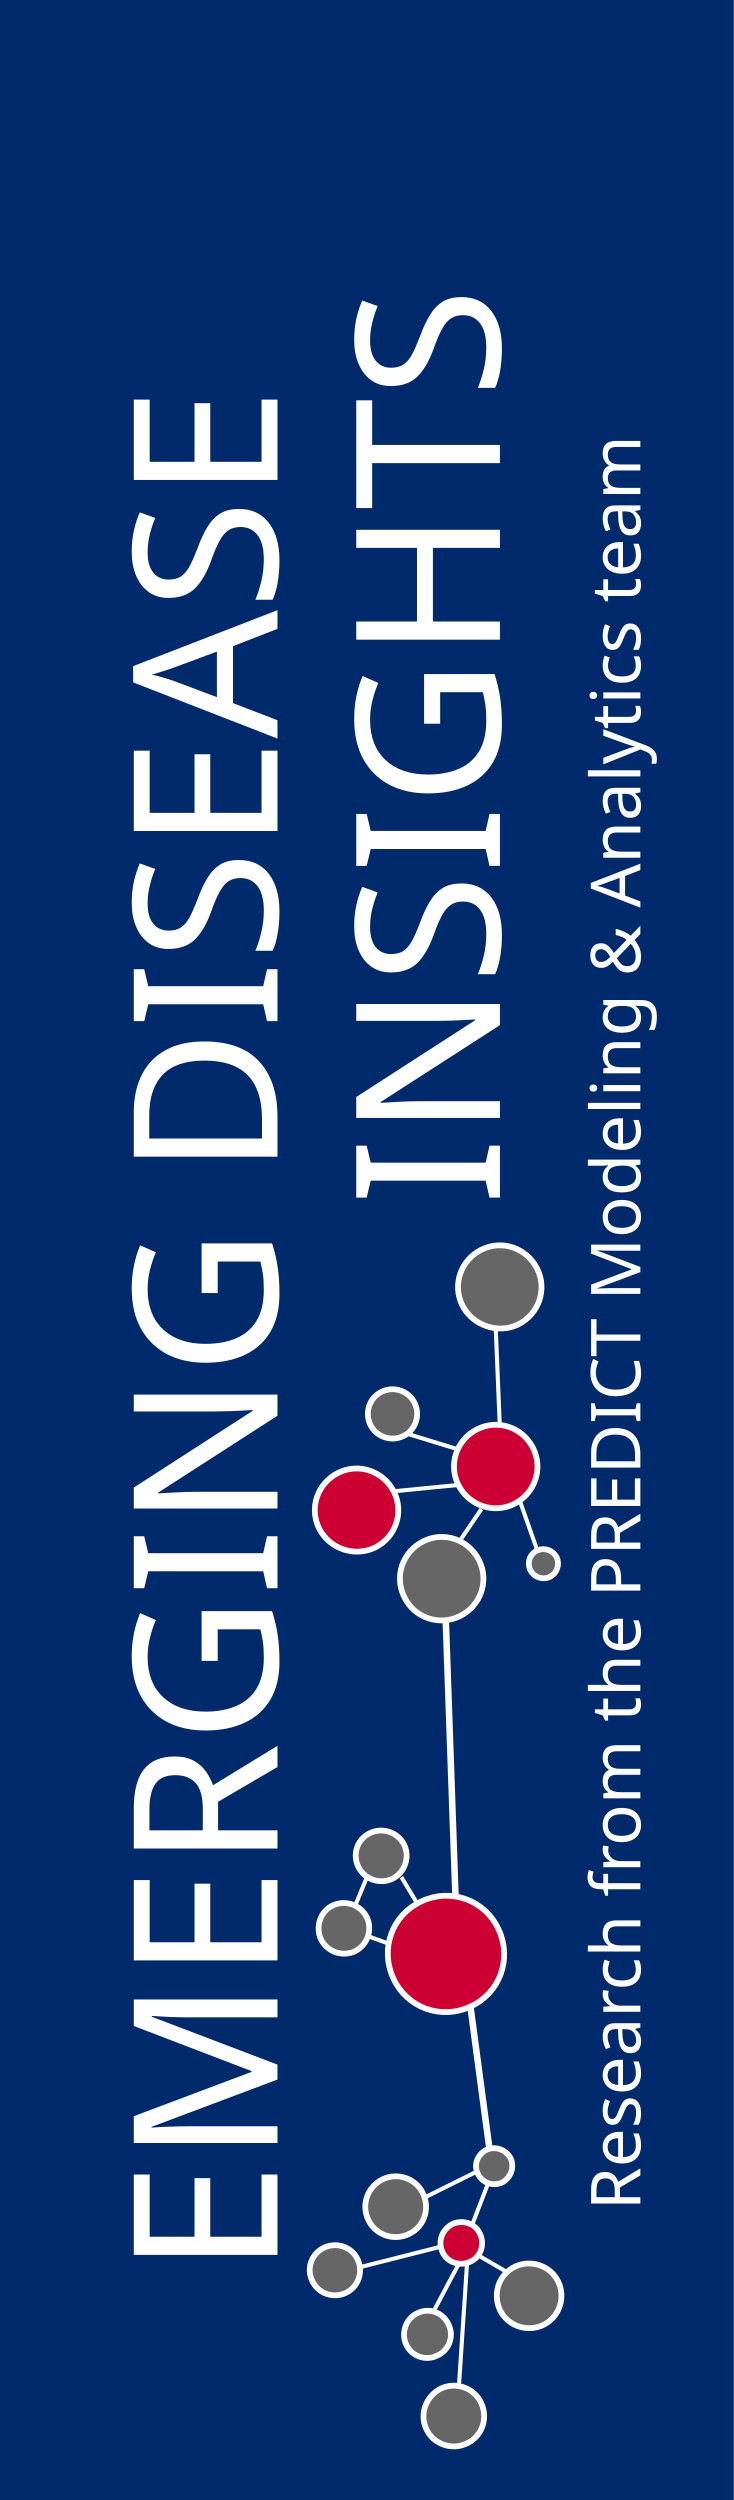
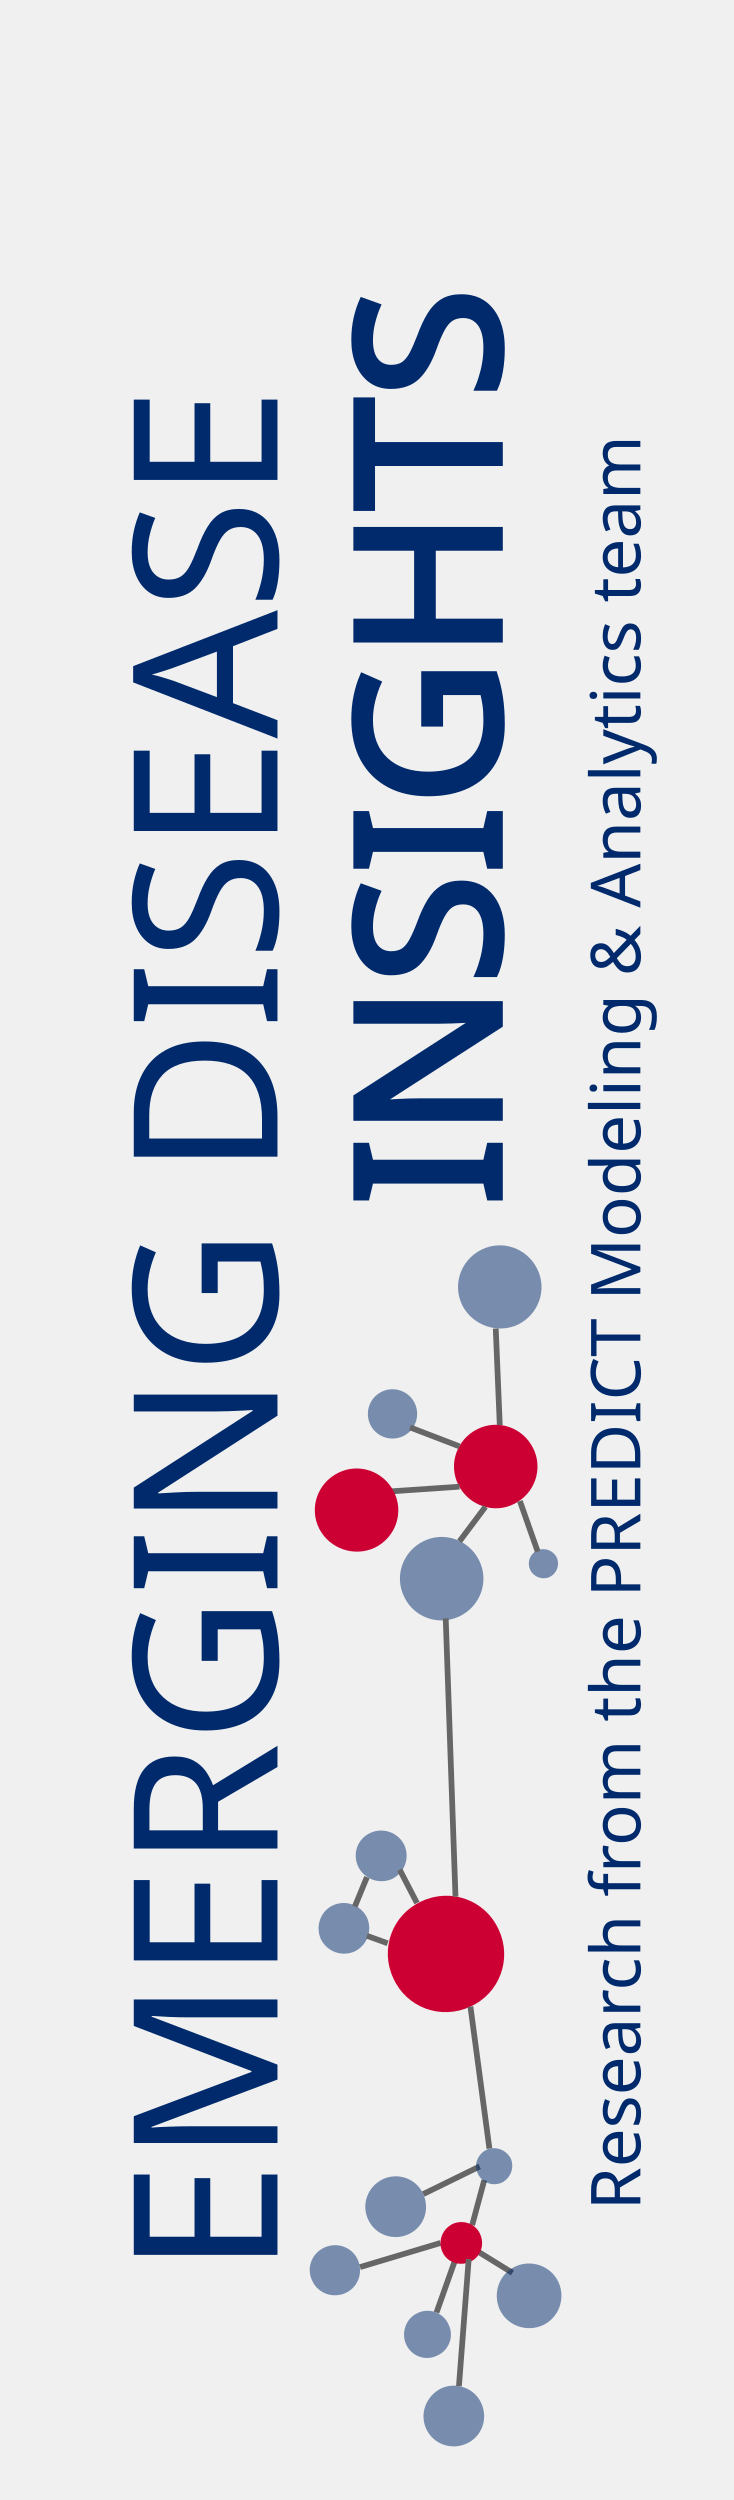
<svg xmlns="http://www.w3.org/2000/svg" xmlns:xlink="http://www.w3.org/1999/xlink" version="1.1" id="svg4757" x="0px" y="0px" viewBox="0 0 127.6 434.7" style="enable-background:new 0 0 127.6 434.7;" xml:space="preserve">
  <style type="text/css">
- 	.st0{fill:#002A6C;}
- 	.st1{clip-path:url(#SVGID_2_);}
+ 	.st0{fill:#FFFFFF;}
+ 	.st1{clip-path:url(#SVGID_3_);}
	.st2{fill:#FFFFFF;fill-opacity:0.176;}
- 	.st3{fill:#FFFFFF;}
+ 	.st3{fill:#002A6C;stroke:#002A6C;stroke-miterlimit:10;}
	.st4{font-family:'Arial-BoldMT';}
	.st5{font-size:35px;}
- 	.st6{font-family:'ArialMT';}
- 	.st7{font-size:12px;}
- 	.st8{fill:#666666;stroke:#FFFFFF;stroke-width:0.709;stroke-miterlimit:10;}
- 	.st9{fill:#CC0033;stroke:#FFFFFF;stroke-miterlimit:10;}
- 	.st10{fill:#666666;stroke:#FFFFFF;stroke-miterlimit:10;}
- 	.st11{fill:#666666;stroke:#FFFFFF;stroke-width:1.134;stroke-miterlimit:10;}
- 	.st12{fill:#666666;stroke:#FFFFFF;stroke-width:0.5;stroke-miterlimit:10;}
+ 	.st6{fill:#002A6C;}
+ 	.st7{font-family:'ArialMT';}
+ 	.st8{font-size:12px;}
+ 	.st9{opacity:0.5;fill:#002A6C;}
+ 	.st10{fill:#CC0033;}
+ 	.st11{fill:#666666;stroke:#FFFFFF;stroke-width:0.5;stroke-miterlimit:10;}
+ 	.st12{fill:#FFFFFF;stroke:#666666;stroke-miterlimit:10;}
</style>
-   <rect x="0" y="0" class="st0" width="127.6" height="434.7" />
  <g>
    <g>
-       <defs>
-         <rect id="SVGID_1_" x="-3717.5" y="3614.3" width="590.6" height="2012.2" />
-       </defs>
-       <use xlink:href="#SVGID_1_" style="overflow:visible;fill:#FFFFFF;" />
-       <clipPath id="SVGID_2_">
-         <use xlink:href="#SVGID_1_" style="overflow:visible;" />
-       </clipPath>
-       <g id="g4609" transform="matrix(4.628909,0,0,4.628909,-3746.559,2126.834)" class="st1">
-         <path id="path4611" class="st2" d="M778.3-420.3c0-30.3,24.5-54.8,54.8-54.8     c0.5,0,0.8,0.4,0.8,0.8c0,0.5-0.4,0.8-0.8,0.8c-14.7,0-28,5.9-37.6,15.6c-9.6,9.6-15.6,22.9-15.6,37.6s6,28,15.6,37.6     s22.9,15.6,37.6,15.6c0.5,0,0.8,0.4,0.8,0.8c0,0.5-0.4,0.8-0.8,0.8C802.9-365.5,778.3-390,778.3-420.3" />
-         <path id="path4613" class="st2" d="M782.5-420.3c0-28,22.7-50.7,50.7-50.7s50.7,22.7,50.7,50.7     s-22.7,50.7-50.7,50.7v-1.7c13.6,0,25.8-5.5,34.7-14.3c8.9-8.9,14.3-21.1,14.3-34.7c0-13.5-5.5-25.8-14.3-34.7     c-8.9-8.9-21.1-14.3-34.7-14.3s-25.8,5.5-34.7,14.3c-8.9,8.9-14.3,21.1-14.3,34.7c0,13.5,5.5,25.8,14.3,34.7     c8.9,8.9,21.1,14.3,34.7,14.3v1.7C805.2-369.7,782.5-392.4,782.5-420.3" />
-         <path id="path4615" class="st2" d="M788.3-420.3c0,24.8,20.1,44.8,44.9,44.8     c24.8,0,44.9-20,44.9-44.8s-20.1-44.8-44.9-44.8C808.4-465.2,788.3-445.2,788.3-420.3z M800.3-387.5c-8.4-8.4-13.6-20-13.6-32.9     s5.2-24.5,13.6-32.9c8.4-8.4,20.1-13.6,32.9-13.6c12.9,0,24.5,5.2,32.9,13.6s13.6,20,13.6,32.9s-5.2,24.5-13.6,32.9     c-8.4,8.4-20.1,13.6-32.9,13.6C820.3-373.8,808.7-379,800.3-387.5" />
-         <path id="path4617" class="st2" d="M833.2-378v-1.7c11.3,0,21.4-4.6,28.8-11.9     c7.4-7.4,11.9-17.6,11.9-28.8c0-11.2-4.5-21.4-11.9-28.8s-17.5-11.9-28.8-11.9s-21.4,4.6-28.8,11.9c-7.4,7.4-11.9,17.5-11.9,28.8     c0,11.2,4.6,21.4,11.9,28.8c7.4,7.4,17.5,11.9,28.8,11.9V-378c-23.4,0-42.4-19-42.4-42.4s18.9-42.4,42.4-42.4     c23.4,0,42.4,19,42.4,42.4C875.5-397,856.6-378,833.2-378L833.2-378" />
-         <path id="path4619" class="st2" d="M806.1-393.3c-6.9-6.9-11.2-16.5-11.2-27     c0-10.6,4.3-20.1,11.2-27s16.5-11.2,27-11.2c0.5,0,0.8,0.4,0.8,0.8c0,0.5-0.4,0.8-0.8,0.8c-20.2,0-36.6,16.3-36.6,36.6     c0,20.2,16.3,36.6,36.6,36.6c20.2,0,36.6-16.4,36.6-36.6c0-0.5,0.4-0.8,0.8-0.8c0.5,0,0.8,0.4,0.8,0.8c0,10.6-4.3,20.1-11.2,27     s-16.5,11.2-27,11.2C822.6-382.1,813.1-386.4,806.1-393.3" />
-         <path id="path4621" class="st2" d="M809.1-396.3c-6.2-6.2-10-14.7-10-24.1s3.8-17.9,10-24.1     s14.7-10,24.1-10c9.4,0,17.9,3.8,24.1,10c6.2,6.2,10,14.7,10,24.1c0,0.4-0.4,0.8-0.8,0.8c-0.5,0-0.8-0.4-0.8-0.8     c0-9-3.6-17-9.5-22.9s-14-9.5-22.9-9.5c-9,0-17.1,3.6-22.9,9.5c-5.9,5.9-9.5,14-9.5,22.9s3.6,17,9.5,22.9s14,9.5,22.9,9.5     c0.5,0,0.8,0.4,0.8,0.8c0,0.5-0.4,0.8-0.8,0.8C823.8-386.3,815.2-390.1,809.1-396.3" />
-         <path id="path4623" class="st2" d="M804.6-420.3c0,15.8,12.7,28.5,28.5,28.5     s28.5-12.7,28.5-28.5s-12.8-28.5-28.5-28.5C817.4-448.9,804.6-436.1,804.6-420.3z M812.2-399.4c-5.4-5.4-8.7-12.8-8.7-21     s3.3-15.6,8.7-21s12.8-8.7,21-8.7s15.6,3.3,21,8.7c5.4,5.4,8.7,12.8,8.7,21s-3.3,15.6-8.7,21s-12.8,8.7-21,8.7     C825-390.7,817.6-394,812.2-399.4" />
-         <path id="path4625" class="st2" d="M807.4-420.3c0-14.2,11.5-25.8,25.7-25.8     c0.5,0,0.8,0.4,0.8,0.8c0,0.5-0.4,0.8-0.8,0.8c-6.7,0-12.7,2.7-17,7.1c-4.4,4.4-7.1,10.4-7.1,17c0,6.7,2.7,12.7,7.1,17     c4.4,4.4,10.4,7.1,17,7.1c6.7,0,12.7-2.7,17-7.1c4.4-4.4,7.1-10.4,7.1-17c0-0.5,0.4-0.8,0.8-0.8c0.5,0,0.8,0.4,0.8,0.8     c0,14.2-11.5,25.8-25.8,25.8C819-394.6,807.4-406.1,807.4-420.3" />
-         <path id="path4627" class="st2" d="M831.5-399.6c0-0.9,0.7-1.7,1.7-1.7     c10.6,0,19.1-8.5,19.1-19.1s-8.6-19.1-19.1-19.1c-10.6,0-19.1,8.5-19.1,19.1c0,0.9-0.7,1.7-1.7,1.7c-0.9,0-1.7-0.7-1.7-1.7     c0-12.4,10-22.4,22.4-22.4s22.4,10,22.4,22.4s-10,22.4-22.4,22.4C832.3-397.9,831.5-398.7,831.5-399.6" />
-         <path id="path4629" class="st2" d="M815.7-420.3c0-0.5,0.4-0.8,0.8-0.8c0.5,0,0.8,0.4,0.8,0.8     c0,8.7,7.1,15.8,15.8,15.8s15.8-7.1,15.8-15.8c0-0.5,0.4-0.8,0.8-0.8c0.5,0,0.8,0.4,0.8,0.8c0,9.6-7.8,17.4-17.4,17.4     C823.5-402.9,815.7-410.7,815.7-420.3" />
-         <path id="path4631" class="st2" d="M822.1-420.3c0,6.1,5,11.1,11.1,11.1s11.1-4.9,11.1-11.1     c0-6.1-5-11.1-11.1-11.1S822.1-426.5,822.1-420.3z M819.3-420.3c0-7.7,6.2-13.8,13.9-13.8c7.6,0,13.8,6.2,13.9,13.8     c0,7.7-6.2,13.8-13.9,13.8S819.3-412.7,819.3-420.3" />
-         <path id="path4633" class="st2" d="M831.5-412c0-0.9,0.7-1.7,1.7-1.7c3.7,0,6.6-3,6.7-6.7     c0-3.7-3-6.7-6.7-6.7s-6.6,3-6.6,6.7c0,0.9-0.7,1.7-1.7,1.7c-0.9,0-1.7-0.7-1.7-1.7c0-5.5,4.5-10,10-10s10,4.5,10,10     s-4.5,10-10,10C832.3-410.4,831.5-411.1,831.5-412" />
+       <g>
+         <rect id="SVGID_1_" x="-3717.5" y="3614.3" class="st0" width="590.6" height="2012.2" />
+       </g>
+       <g>
+         <defs>
+           <rect id="SVGID_2_" x="-20954.5" y="18857.1" width="2733.8" height="9314.3" />
+         </defs>
+         <clipPath id="SVGID_3_">
+           <use xlink:href="#SVGID_2_" style="overflow:visible;" />
+         </clipPath>
+         <g id="g4609" transform="matrix(4.628909,0,0,4.628909,-3746.559,2126.834)" class="st1">
+           <path id="path4611" class="st2" d="M778.3-420.3c0-30.3,24.5-54.8,54.8-54.8      c0.5,0,0.8,0.4,0.8,0.8c0,0.5-0.4,0.8-0.8,0.8c-14.7,0-28,5.9-37.6,15.6c-9.6,9.6-15.6,22.9-15.6,37.6s6,28,15.6,37.6      s22.9,15.6,37.6,15.6c0.5,0,0.8,0.4,0.8,0.8c0,0.5-0.4,0.8-0.8,0.8C802.9-365.5,778.3-390,778.3-420.3" />
+           <path id="path4613" class="st2" d="M782.5-420.3c0-28,22.7-50.7,50.7-50.7      s50.7,22.7,50.7,50.7s-22.7,50.7-50.7,50.7v-1.7c13.6,0,25.8-5.5,34.7-14.3c8.9-8.9,14.3-21.1,14.3-34.7      c0-13.5-5.5-25.8-14.3-34.7c-8.9-8.9-21.1-14.3-34.7-14.3s-25.8,5.5-34.7,14.3c-8.9,8.9-14.3,21.1-14.3,34.7      c0,13.5,5.5,25.8,14.3,34.7c8.9,8.9,21.1,14.3,34.7,14.3v1.7C805.2-369.7,782.5-392.4,782.5-420.3" />
+           <path id="path4615" class="st2" d="M788.3-420.3c0,24.8,20.1,44.8,44.9,44.8      c24.8,0,44.9-20,44.9-44.8s-20.1-44.8-44.9-44.8C808.4-465.2,788.3-445.2,788.3-420.3z M800.3-387.5c-8.4-8.4-13.6-20-13.6-32.9      s5.2-24.5,13.6-32.9c8.4-8.4,20.1-13.6,32.9-13.6c12.9,0,24.5,5.2,32.9,13.6s13.6,20,13.6,32.9s-5.2,24.5-13.6,32.9      c-8.4,8.4-20.1,13.6-32.9,13.6C820.3-373.8,808.7-379,800.3-387.5" />
+           <path id="path4617" class="st2" d="M833.2-378v-1.7c11.3,0,21.4-4.6,28.8-11.9      c7.4-7.4,11.9-17.6,11.9-28.8c0-11.2-4.5-21.4-11.9-28.8s-17.5-11.9-28.8-11.9s-21.4,4.6-28.8,11.9      c-7.4,7.4-11.9,17.5-11.9,28.8c0,11.2,4.6,21.4,11.9,28.8c7.4,7.4,17.5,11.9,28.8,11.9V-378c-23.4,0-42.4-19-42.4-42.4      s18.9-42.4,42.4-42.4c23.4,0,42.4,19,42.4,42.4C875.5-397,856.6-378,833.2-378L833.2-378" />
+           <path id="path4619" class="st2" d="M806.1-393.3c-6.9-6.9-11.2-16.5-11.2-27      c0-10.6,4.3-20.1,11.2-27s16.5-11.2,27-11.2c0.5,0,0.8,0.4,0.8,0.8c0,0.5-0.4,0.8-0.8,0.8c-20.2,0-36.6,16.3-36.6,36.6      c0,20.2,16.3,36.6,36.6,36.6c20.2,0,36.6-16.4,36.6-36.6c0-0.5,0.4-0.8,0.8-0.8c0.5,0,0.8,0.4,0.8,0.8c0,10.6-4.3,20.1-11.2,27      s-16.5,11.2-27,11.2C822.6-382.1,813.1-386.4,806.1-393.3" />
+           <path id="path4621" class="st2" d="M809.1-396.3c-6.2-6.2-10-14.7-10-24.1s3.8-17.9,10-24.1      s14.7-10,24.1-10c9.4,0,17.9,3.8,24.1,10c6.2,6.2,10,14.7,10,24.1c0,0.4-0.4,0.8-0.8,0.8c-0.5,0-0.8-0.4-0.8-0.8      c0-9-3.6-17-9.5-22.9s-14-9.5-22.9-9.5c-9,0-17.1,3.6-22.9,9.5c-5.9,5.9-9.5,14-9.5,22.9s3.6,17,9.5,22.9s14,9.5,22.9,9.5      c0.5,0,0.8,0.4,0.8,0.8c0,0.5-0.4,0.8-0.8,0.8C823.8-386.3,815.2-390.1,809.1-396.3" />
+           <path id="path4623" class="st2" d="M804.6-420.3c0,15.8,12.7,28.5,28.5,28.5      s28.5-12.7,28.5-28.5s-12.8-28.5-28.5-28.5C817.4-448.9,804.6-436.1,804.6-420.3z M812.2-399.4c-5.4-5.4-8.7-12.8-8.7-21      s3.3-15.6,8.7-21s12.8-8.7,21-8.7s15.6,3.3,21,8.7c5.4,5.4,8.7,12.8,8.7,21s-3.3,15.6-8.7,21s-12.8,8.7-21,8.7      C825-390.7,817.6-394,812.2-399.4" />
+           <path id="path4625" class="st2" d="M807.4-420.3c0-14.2,11.5-25.8,25.7-25.8      c0.5,0,0.8,0.4,0.8,0.8c0,0.5-0.4,0.8-0.8,0.8c-6.7,0-12.7,2.7-17,7.1c-4.4,4.4-7.1,10.4-7.1,17c0,6.7,2.7,12.7,7.1,17      c4.4,4.4,10.4,7.1,17,7.1c6.7,0,12.7-2.7,17-7.1c4.4-4.4,7.1-10.4,7.1-17c0-0.5,0.4-0.8,0.8-0.8c0.5,0,0.8,0.4,0.8,0.8      c0,14.2-11.5,25.8-25.8,25.8C819-394.6,807.4-406.1,807.4-420.3" />
+           <path id="path4627" class="st2" d="M831.5-399.6c0-0.9,0.7-1.7,1.7-1.7      c10.6,0,19.1-8.5,19.1-19.1s-8.6-19.1-19.1-19.1c-10.6,0-19.1,8.5-19.1,19.1c0,0.9-0.7,1.7-1.7,1.7c-0.9,0-1.7-0.7-1.7-1.7      c0-12.4,10-22.4,22.4-22.4s22.4,10,22.4,22.4s-10,22.4-22.4,22.4C832.3-397.9,831.5-398.7,831.5-399.6" />
+           <path id="path4629" class="st2" d="M815.7-420.3c0-0.5,0.4-0.8,0.8-0.8c0.5,0,0.8,0.4,0.8,0.8      c0,8.7,7.1,15.8,15.8,15.8s15.8-7.1,15.8-15.8c0-0.5,0.4-0.8,0.8-0.8c0.5,0,0.8,0.4,0.8,0.8c0,9.6-7.8,17.4-17.4,17.4      C823.5-402.9,815.7-410.7,815.7-420.3" />
+           <path id="path4631" class="st2" d="M822.1-420.3c0,6.1,5,11.1,11.1,11.1s11.1-4.9,11.1-11.1      c0-6.1-5-11.1-11.1-11.1S822.1-426.5,822.1-420.3z M819.3-420.3c0-7.7,6.2-13.8,13.9-13.8c7.6,0,13.8,6.2,13.9,13.8      c0,7.7-6.2,13.8-13.9,13.8S819.3-412.7,819.3-420.3" />
+           <path id="path4633" class="st2" d="M831.5-412c0-0.9,0.7-1.7,1.7-1.7c3.7,0,6.6-3,6.7-6.7      c0-3.7-3-6.7-6.7-6.7s-6.6,3-6.6,6.7c0,0.9-0.7,1.7-1.7,1.7c-0.9,0-1.7-0.7-1.7-1.7c0-5.5,4.5-10,10-10s10,4.5,10,10      s-4.5,10-10,10C832.3-410.4,831.5-411.1,831.5-412" />
+         </g>
      </g>
    </g>
  </g>
-   <text transform="matrix(0 -1 1 0 86.9287 209.6436)" class="st3 st4 st5">INSIGHTS</text>
-   <text transform="matrix(0 -1 1 0 48.2471 395.4727)" class="st3 st6 st5">EMERGING DISEASE</text>
-   <text transform="matrix(0 -1 1 0 111.3428 384.3047)" class="st3 st4 st7">Research from the PREDICT Modeling &amp; Analytics team</text>
-   <line class="st8" x1="86" y1="376.7" x2="81.2" y2="389.2" />
-   <line class="st8" x1="58.7" y1="395.2" x2="79.2" y2="390" />
-   <line class="st8" x1="68.2" y1="384.9" x2="84.9" y2="376.6" />
-   <line class="st8" x1="73.7" y1="405.1" x2="80.9" y2="391.5" />
-   <line class="st8" x1="80.3" y1="390.5" x2="91.8" y2="397.2" />
-   <path class="st9" d="M78.7,386.7c1.8-0.8,4-0.1,4.8,1.8c0.8,1.8,0.1,4-1.8,4.8c-1.8,0.8-4,0.1-4.8-1.8  C76.1,389.7,76.9,387.6,78.7,386.7" />
-   <path class="st10" d="M56.4,390.8c2.2-1,4.8-0.1,5.8,2.1c1,2.2,0.1,4.8-2.1,5.8c-2.2,1-4.8,0.1-5.8-2.1  C53.2,394.4,54.2,391.8,56.4,390.8" />
-   <path class="st10" d="M89.6,394.1c2.8-1.3,6.2-0.1,7.5,2.7c1.3,2.8,0.1,6.2-2.7,7.5c-2.8,1.3-6.2,0.1-7.5-2.7  C85.6,398.7,86.8,395.4,89.6,394.1" />
-   <path class="st10" d="M66.6,378.9c2.6-1.2,5.8-0.1,7,2.6c1.2,2.7,0.1,5.8-2.6,7c-2.6,1.2-5.8,0.1-7-2.6  C62.8,383.3,63.9,380.2,66.6,378.9" />
-   <path class="st10" d="M72.6,402.2c2-1,4.5-0.1,5.4,2c1,2,0.1,4.5-2,5.4c-2,1-4.5,0.1-5.4-2C69.7,405.6,70.6,403.1,72.6,402.2" />
-   <path class="st10" d="M84.6,373.8c1.6-0.7,3.4,0,4.2,1.5c0.7,1.6,0,3.4-1.5,4.2c-1.6,0.7-3.4,0.1-4.2-1.5  C82.3,376.5,83,374.6,84.6,373.8" />
-   <path class="st10" d="M64.4,318.7c2.2-1,4.8-0.1,5.9,2.1c1,2.2,0.1,4.8-2.1,5.9c-2.2,1-4.8,0.1-5.9-2.1  C61.2,322.3,62.2,319.7,64.4,318.7" />
-   <path class="st10" d="M76.7,415.3c2.6-1.2,5.8-0.1,7,2.6c1.2,2.7,0.1,5.8-2.6,7c-2.6,1.2-5.8,0.1-7-2.6  C72.9,419.7,74.1,416.6,76.7,415.3" />
-   <path class="st9" d="M73.3,330.6c5.1-2.4,11.1-0.2,13.4,4.9c2.4,5.1,0.2,11.1-4.9,13.4c-5.1,2.4-11.1,0.2-13.4-4.9  C66,338.9,68.2,332.9,73.3,330.6" />
-   <path class="st10" d="M57.9,331.3c2.2-1,4.8-0.1,5.9,2.1c1,2.2,0.1,4.8-2.1,5.9c-2.2,1-4.8,0.1-5.9-2.1  C54.8,335,55.7,332.3,57.9,331.3" />
-   <path class="st10" d="M93.4,269.6c1.3-0.6,2.8,0,3.4,1.2c0.6,1.3,0,2.8-1.2,3.4c-1.3,0.6-2.8,0-3.4-1.2  C91.6,271.7,92.1,270.2,93.4,269.6" />
-   <path class="st10" d="M70.3,277.7c-1.8-3.6-0.3-7.9,3.3-9.7c3.6-1.8,7.9-0.3,9.7,3.3c1.8,3.6,0.3,7.9-3.3,9.7  C76.4,282.8,72,281.3,70.3,277.7" />
-   <path class="st10" d="M64.8,248.4c-1.4-1.9-1-4.6,0.9-6c1.9-1.4,4.6-1,6,0.9c1.4,1.9,1,4.6-0.9,6C68.9,250.7,66.2,250.3,64.8,248.4" />
-   <path class="st9" d="M55.5,265.8c-1.8-3.6-0.3-7.9,3.3-9.7c3.6-1.8,7.9-0.3,9.7,3.3c1.8,3.6,0.3,7.9-3.3,9.7  C61.6,270.8,57.3,269.3,55.5,265.8" />
-   <path class="st9" d="M79.7,258.2c-1.8-3.6-0.3-7.9,3.3-9.7c3.6-1.8,7.9-0.3,9.7,3.3c1.8,3.6,0.3,7.9-3.3,9.7  C85.9,263.3,81.5,261.8,79.7,258.2" />
-   <path class="st10" d="M80.4,227c-1.8-3.6-0.3-7.9,3.3-9.7c3.6-1.8,7.9-0.3,9.7,3.3c1.8,3.6,0.3,7.9-3.3,9.7  C86.6,232,82.2,230.5,80.4,227" />
-   <line class="st11" x1="85.1" y1="373.6" x2="81.8" y2="348.9" />
-   <line class="st11" x1="79.2" y1="329.8" x2="77.5" y2="281.4" />
-   <line class="st8" x1="79.8" y1="414.9" x2="81.2" y2="393.7" />
-   <line class="st8" x1="90.4" y1="261" x2="93.5" y2="269.8" />
-   <line class="st8" x1="79.7" y1="258.2" x2="68.5" y2="259.3" />
-   <line class="st8" x1="79.6" y1="252" x2="70.8" y2="249.3" />
-   <line class="st8" x1="79.9" y1="268" x2="83.7" y2="262.4" />
-   <path class="st12" d="M73.9,283.8" />
-   <line class="st8" x1="86.9" y1="247.8" x2="86.2" y2="231" />
-   <line class="st8" x1="67.4" y1="337.9" x2="63.8" y2="336.6" />
-   <line class="st8" x1="72.5" y1="330.9" x2="69.8" y2="326.4" />
-   <line class="st8" x1="61.7" y1="331.5" x2="63.8" y2="326.4" />
+   <g>
+     <text transform="matrix(0 -1 1 0 86.9287 209.6436)" class="st3 st4 st5">INSIGHTS</text>
+   </g>
+   <text transform="matrix(0 -1 1 0 48.2471 395.4727)" class="st6 st7 st5">EMERGING DISEASE</text>
+   <text transform="matrix(0 -1 1 0 111.3428 384.3047)" class="st6 st4 st8">Research from the PREDICT Modeling &amp; Analytics team</text>
+   <path class="st9" d="M70.3,277.7c-1.8-3.6-0.3-7.9,3.3-9.7c3.6-1.8,7.9-0.3,9.7,3.3c1.8,3.6,0.3,7.9-3.3,9.7  C76.4,282.8,72,281.3,70.3,277.7" />
+   <path class="st10" d="M79.7,258.2c-1.8-3.6-0.3-7.9,3.3-9.7c3.6-1.8,7.9-0.3,9.7,3.3c1.8,3.6,0.3,7.9-3.3,9.7  C85.9,263.3,81.5,261.8,79.7,258.2" />
+   <path class="st11" d="M73.9,283.8" />
+   <line class="st12" x1="79.9" y1="258.5" x2="68.2" y2="259.3" />
+   <line class="st12" x1="84.2" y1="379.1" x2="82.1" y2="386.9" />
+   <line class="st12" x1="62.6" y1="394.2" x2="76.6" y2="390" />
+   <line class="st12" x1="73.6" y1="381.5" x2="83.4" y2="376.7" />
+   <line class="st12" x1="75.9" y1="402.1" x2="79.2" y2="392.8" />
+   <line class="st12" x1="83.1" y1="391.5" x2="89.1" y2="395.2" />
+   <path class="st10" d="M78.7,386.7c1.8-0.8,4-0.1,4.8,1.8c0.8,1.8,0.1,4-1.8,4.8c-1.8,0.8-4,0.1-4.8-1.8  C76.1,389.7,76.9,387.6,78.7,386.7" />
+   <path class="st9" d="M56.4,390.8c2.2-1,4.8-0.1,5.8,2.1s0.1,4.8-2.1,5.8c-2.2,1-4.8,0.1-5.8-2.1C53.2,394.4,54.2,391.8,56.4,390.8" />
+   <path class="st9" d="M89.6,394.1c2.8-1.3,6.2-0.1,7.5,2.7c1.3,2.8,0.1,6.2-2.7,7.5c-2.8,1.3-6.2,0.1-7.5-2.7  C85.6,398.7,86.8,395.4,89.6,394.1" />
+   <path class="st9" d="M66.6,378.9c2.6-1.2,5.8-0.1,7,2.6s0.1,5.8-2.6,7c-2.6,1.2-5.8,0.1-7-2.6C62.8,383.3,63.9,380.2,66.6,378.9" />
+   <path class="st9" d="M72.6,402.2c2-1,4.5-0.1,5.4,2c1,2,0.1,4.5-2,5.4c-2,1-4.5,0.1-5.4-2C69.7,405.6,70.6,403.1,72.6,402.2" />
+   <path class="st9" d="M84.6,373.8c1.6-0.7,3.4,0,4.2,1.5c0.7,1.6,0,3.4-1.5,4.2c-1.6,0.7-3.4,0.1-4.2-1.5  C82.3,376.5,83,374.6,84.6,373.8" />
+   <path class="st9" d="M64.4,318.7c2.2-1,4.8-0.1,5.9,2.1c1,2.2,0.1,4.8-2.1,5.9c-2.2,1-4.8,0.1-5.9-2.1  C61.2,322.3,62.2,319.7,64.4,318.7" />
+   <path class="st9" d="M76.7,415.3c2.6-1.2,5.8-0.1,7,2.6s0.1,5.8-2.6,7c-2.6,1.2-5.8,0.1-7-2.6C72.9,419.7,74.1,416.6,76.7,415.3" />
+   <path class="st10" d="M73.3,330.6c5.1-2.4,11.1-0.2,13.4,4.9c2.4,5.1,0.2,11.1-4.9,13.4c-5.1,2.4-11.1,0.2-13.4-4.9  C66,338.9,68.2,332.9,73.3,330.6" />
+   <path class="st9" d="M57.9,331.3c2.2-1,4.8-0.1,5.9,2.1c1,2.2,0.1,4.8-2.1,5.9c-2.2,1-4.8,0.1-5.9-2.1  C54.8,335,55.7,332.3,57.9,331.3" />
+   <path class="st9" d="M93.4,269.6c1.3-0.6,2.8,0,3.4,1.2c0.6,1.3,0,2.8-1.2,3.4c-1.3,0.6-2.8,0-3.4-1.2  C91.6,271.7,92.1,270.2,93.4,269.6" />
+   <path class="st9" d="M64.8,248.4c-1.4-1.9-1-4.6,0.9-6s4.6-1,6,0.9s1,4.6-0.9,6C68.9,250.7,66.2,250.3,64.8,248.4" />
+   <path class="st10" d="M55.5,265.8c-1.8-3.6-0.3-7.9,3.3-9.7c3.6-1.8,7.9-0.3,9.7,3.3c1.8,3.6,0.3,7.9-3.3,9.7  C61.6,270.8,57.3,269.3,55.5,265.8" />
+   <path class="st9" d="M80.4,227c-1.8-3.6-0.3-7.9,3.3-9.7c3.6-1.8,7.9-0.3,9.7,3.3c1.8,3.6,0.3,7.9-3.3,9.7  C86.6,232,82.2,230.5,80.4,227" />
+   <line class="st12" x1="85.1" y1="373.6" x2="81.8" y2="348.9" />
+   <line class="st12" x1="79.2" y1="329.8" x2="77.5" y2="281.4" />
+   <line class="st12" x1="79.8" y1="414.9" x2="81.5" y2="392.8" />
+   <line class="st12" x1="90.4" y1="261" x2="93.5" y2="269.8" />
+   <line class="st12" x1="79.9" y1="251.5" x2="71.3" y2="248.2" />
+   <line class="st12" x1="79.9" y1="268" x2="84.4" y2="262" />
+   <line class="st12" x1="86.9" y1="247.8" x2="86.2" y2="231" />
+   <line class="st12" x1="67.4" y1="337.9" x2="63.8" y2="336.6" />
+   <line class="st12" x1="72.5" y1="330.9" x2="69.5" y2="325.1" />
+   <line class="st12" x1="61.7" y1="331.5" x2="63.8" y2="326.4" />
</svg>
